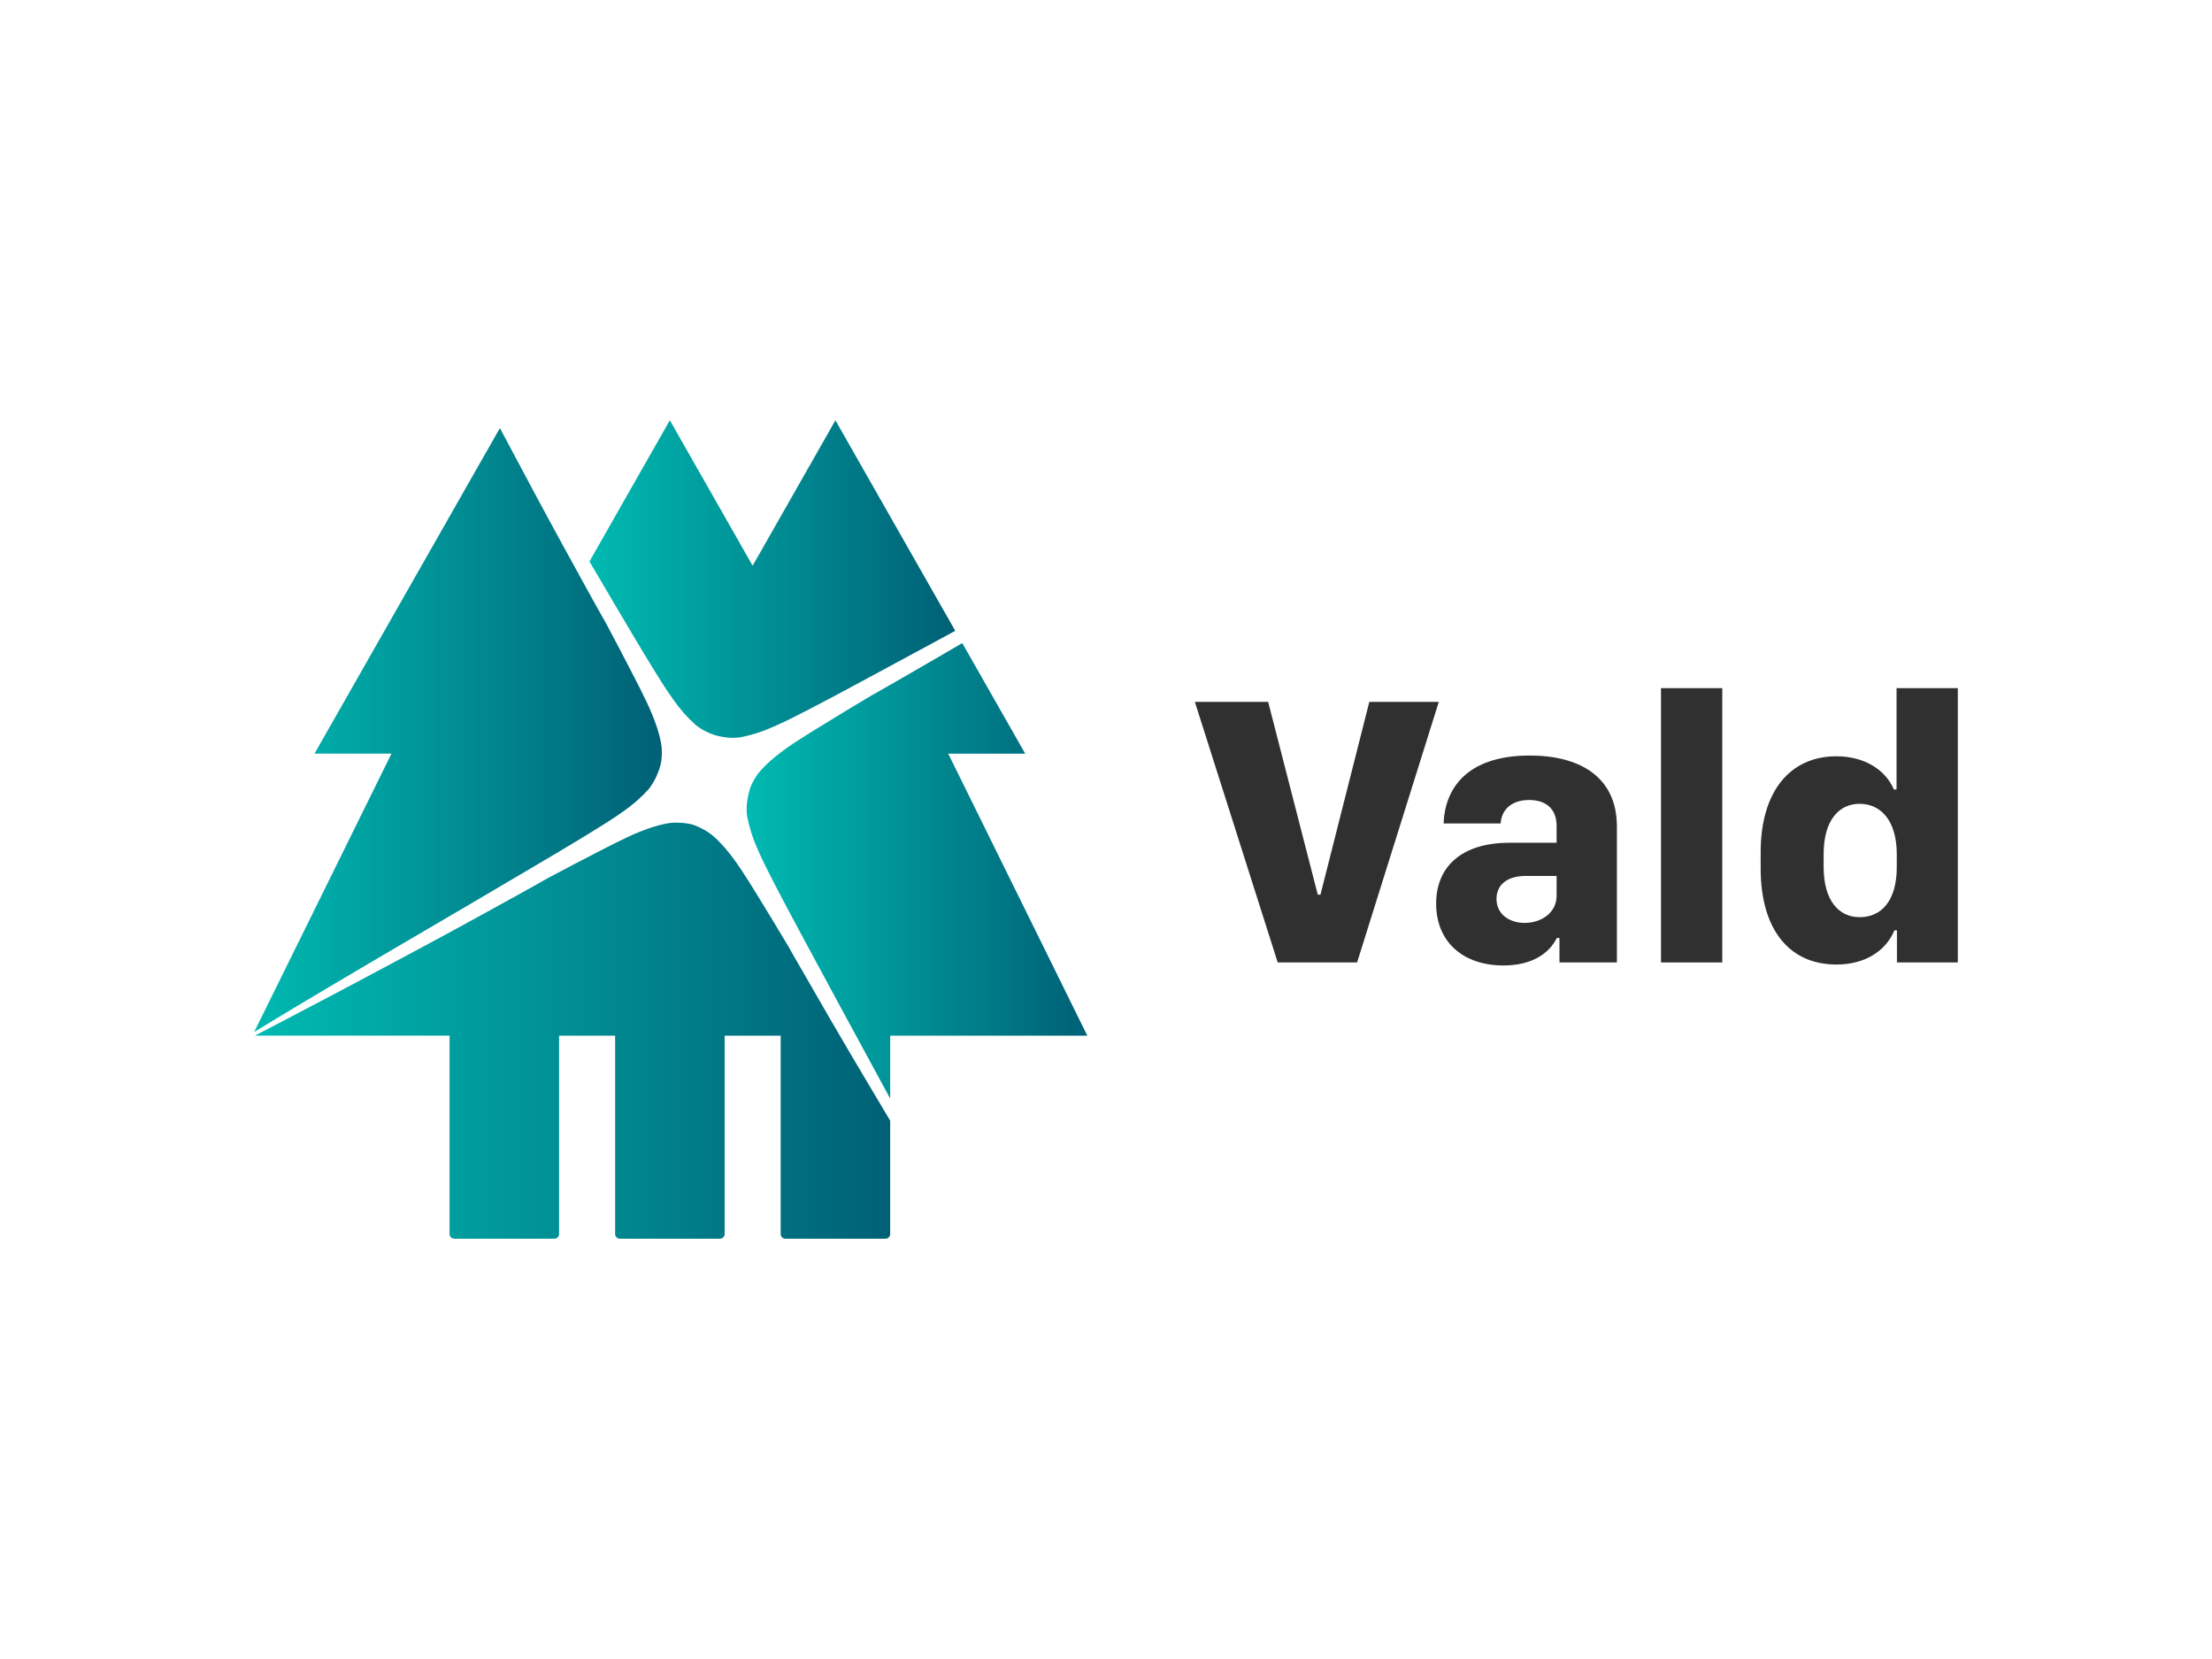
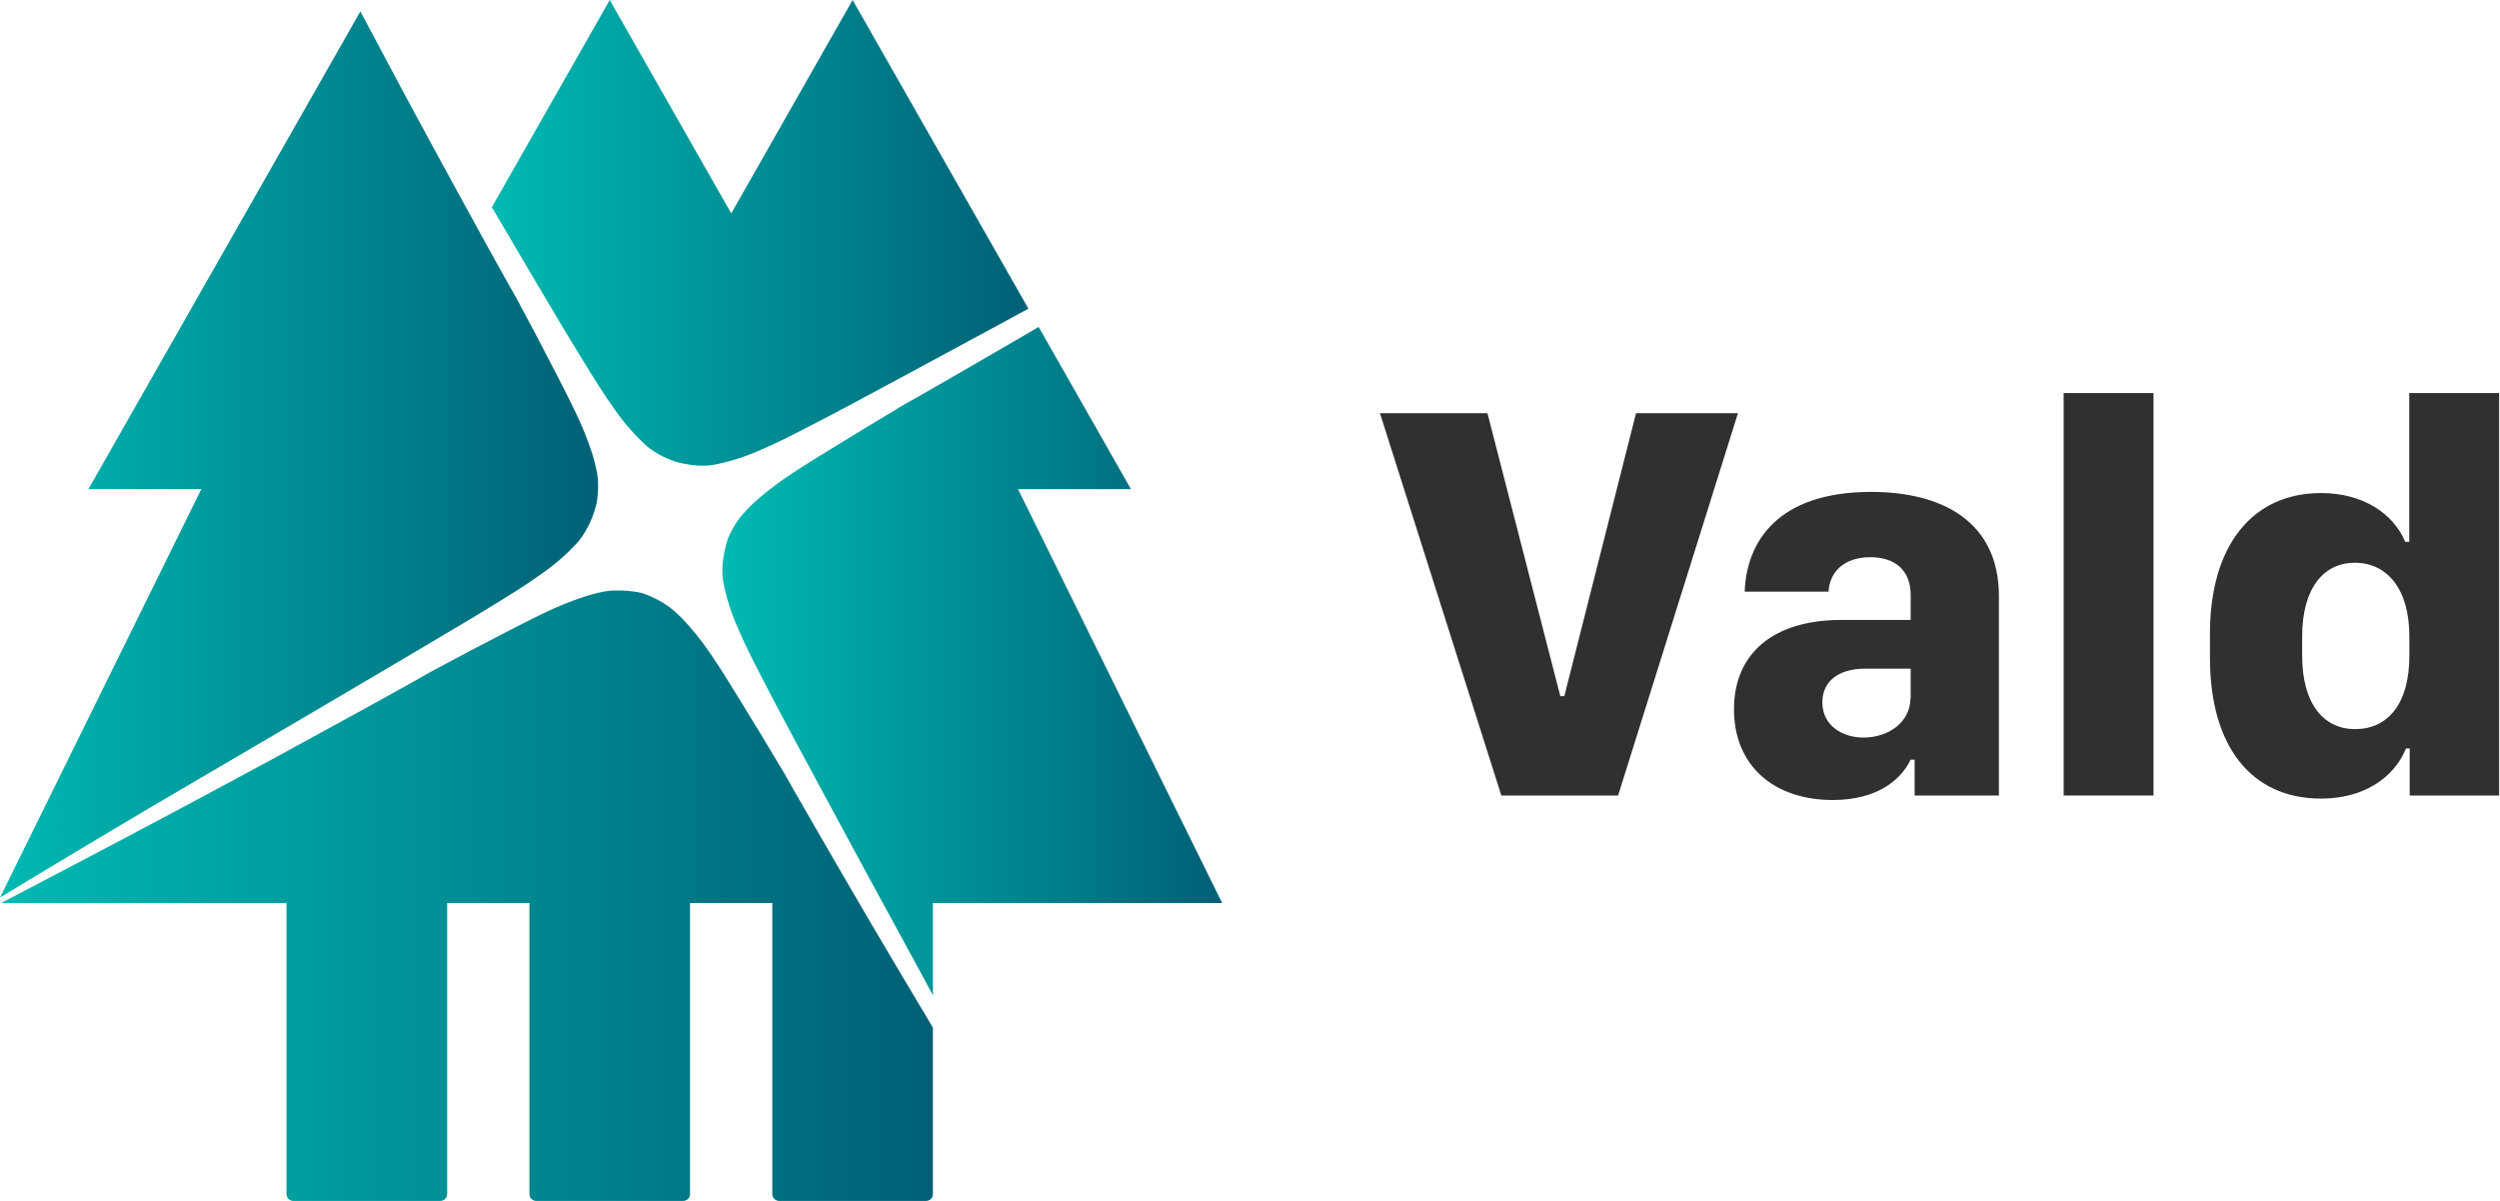
- <svg xmlns="http://www.w3.org/2000/svg" xmlns:xlink="http://www.w3.org/1999/xlink" id="レイヤー_1" width="400" height="300" data-name="レイヤー 1" viewBox="0 0 400 300">
+ <svg xmlns="http://www.w3.org/2000/svg" xmlns:xlink="http://www.w3.org/1999/xlink" id="レイヤー_1" data-name="レイヤー 1" viewBox="0 0 617.65 296.71">
  <defs>
    <style>.cls-1{fill:#303030}.cls-2{fill:url(#名称未設定グラデーション_77)}.cls-3{fill:url(#名称未設定グラデーション_77-2)}.cls-4{fill:url(#名称未設定グラデーション_77-3)}.cls-5{fill:url(#名称未設定グラデーション_77-4)}</style>
-     <linearGradient id="名称未設定グラデーション_77" x1="106.594" x2="172.744" y1="104.717" y2="104.717" data-name="名称未設定グラデーション 77" gradientUnits="userSpaceOnUse">
+     <linearGradient id="名称未設定グラデーション_77" x1="121.56" x2="254.18" y1="57.56" y2="57.56" gradientUnits="userSpaceOnUse">
      <stop offset="0" stop-color="#00bab1" />
      <stop offset="1" stop-color="#006076" />
    </linearGradient>
-     <linearGradient id="名称未設定グラデーション_77-2" x1="45.965" x2="119.682" y1="132.01" y2="132.01" xlink:href="#名称未設定グラデーション_77" />
-     <linearGradient id="名称未設定グラデーション_77-3" x1="46.089" x2="160.973" y1="186.378" y2="186.378" xlink:href="#名称未設定グラデーション_77" />
-     <linearGradient id="名称未設定グラデーション_77-4" x1="135.015" x2="196.624" y1="157.475" y2="157.475" xlink:href="#名称未設定グラデーション_77" />
+     <linearGradient id="名称未設定グラデーション_77-2" x1="0" x2="147.8" y1="112.28" y2="112.28" xlink:href="#名称未設定グラデーション_77" />
+     <linearGradient id="名称未設定グラデーション_77-3" x1=".25" x2="230.58" y1="221.29" y2="221.29" xlink:href="#名称未設定グラデーション_77" />
+     <linearGradient id="名称未設定グラデーション_77-4" x1="178.54" x2="302.06" y1="163.34" y2="163.34" xlink:href="#名称未設定グラデーション_77" />
  </defs>
-   <g>
-     <g>
-       <path d="M231.048,174.037l-14.979-47.112h13.254l8.974,34.86h0.483l8.836-34.86h12.563l-14.772,47.112H231.048Z" class="cls-1" />
-       <path d="M271.885,174.589c-7.213,0-12.183-4.176-12.183-11.183,0-6.73,4.659-11.01,13.254-11.01h8.525v-3.072c0-3-1.864-4.659-4.97-4.659-3.141,0-5,1.726-5.143,4.245h-10.32c0.207-6.005,3.9-12.287,15.6-12.287,8.836,0,15.738,3.728,15.738,12.84v24.574H282v-4.418h-0.483C280.272,172.173,277.3,174.589,271.885,174.589Zm9.6-12.563V158.4h-5.591c-3.417,0-5.281,1.657-5.281,4.142,0,2.9,2.485,4.349,5.074,4.349C278.822,166.892,281.48,164.959,281.48,162.026Z" class="cls-1" />
-       <path d="M300.363,124.439h11.079v49.6H300.363v-49.6Z" class="cls-1" />
-       <path d="M342.473,142.766h0.483V124.439h11.079v49.6h-11.01v-5.8h-0.449c-1.588,3.8-5.419,6.178-10.492,6.178-8.594,0-13.7-6.419-13.7-17.361v-2.968c0-10.838,5.212-17.326,13.7-17.326C337.123,136.761,340.954,139.177,342.473,142.766Zm-12.7,11.666v2.347c0,6.109,2.761,9.077,6.523,9.077,4,0,6.7-3.072,6.7-9.043v-2.381c0-5.833-2.727-9.077-6.73-9.077C332.533,145.355,329.772,148.358,329.772,154.432Z" class="cls-1" />
-     </g>
-     <g>
-       <path d="M111.26,109.461l3.4,5.74,1.713,2.855,1.741,2.854c1.161,1.889,2.326,3.762,3.571,5.5a26.29,26.29,0,0,0,4.1,4.679,11.07,11.07,0,0,0,3.825,1.94,14.392,14.392,0,0,0,1.42.28,9.748,9.748,0,0,0,2.795.03,26.247,26.247,0,0,0,5.954-1.888c1.97-.842,3.925-1.843,5.907-2.864s3.939-2.052,5.9-3.1l5.88-3.157,11.756-6.35,3.517-1.91L151.072,76.005,136.1,102.3l-14.971-26.3-14.536,25.532Z" class="cls-2" />
-       <path d="M45.965,186.614l3.694-2.246c3.811-2.316,7.655-4.575,11.484-6.86s7.684-4.521,11.523-6.787L84.2,163.963l11.513-6.781,5.74-3.4,2.856-1.713,2.854-1.741c1.889-1.161,3.762-2.326,5.5-3.571a26.284,26.284,0,0,0,4.678-4.1,12.032,12.032,0,0,0,2.217-4.861c0.06-.444.1-0.888,0.12-1.327a10.826,10.826,0,0,0-.022-1.122l-0.015-.257c-0.01-.1-0.031-0.22-0.046-0.328l-0.05-.335-0.013-.084,0-.02-0.031-.148a21.463,21.463,0,0,0-.631-2.435,39.752,39.752,0,0,0-1.939-4.8c-0.749-1.588-1.577-3.194-2.4-4.8s-1.655-3.2-2.493-4.8l-2.469-4.672-0.954-1.677c-1.1-1.942-2.172-3.9-3.249-5.851l-3.219-5.865-3.2-5.872-3.165-5.892c-1.795-3.368-3.6-6.729-5.385-10.1L56.871,136.281h13.92Z" class="cls-3" />
-       <path d="M156.908,195.819l-3.409-5.754-3.371-5.777q-3.364-5.782-6.689-11.592l-0.806-1.441-2.865-4.766q-1.4-2.308-2.823-4.617c-0.944-1.534-1.89-3.071-2.863-4.534a39.466,39.466,0,0,0-3.107-4.144c-0.278-.32-0.567-0.626-0.857-0.93l-0.426-.423c-0.144-.143-0.325-0.3-0.486-0.456a10.309,10.309,0,0,0-1.86-1.329,14.214,14.214,0,0,0-2.242-.991,14.407,14.407,0,0,0-2.387-.3,10.758,10.758,0,0,0-1.123.022l-0.257.015c-0.1.01-.22,0.031-0.328,0.046l-0.335.05-0.084.012-0.017,0-0.151.031a21.452,21.452,0,0,0-2.435.631,39.727,39.727,0,0,0-4.8,1.939c-1.588.749-3.194,1.577-4.8,2.4s-3.2,1.654-4.8,2.492l-4.67,2.468-1.678.955c-1.942,1.1-3.9,2.172-5.851,3.248L85.523,166.3l-5.872,3.2-5.892,3.165c-3.935,2.1-7.857,4.215-11.8,6.288s-7.879,4.172-11.837,6.225l-4.027,2.1h35.2V223.15a0.845,0.845,0,0,0,.845.845h18.113a0.845,0.845,0,0,0,.845-0.845V187.285h10.138V223.15a0.845,0.845,0,0,0,.845.845h18.113a0.845,0.845,0,0,0,.845-0.845V187.285H141.17V223.15a0.845,0.845,0,0,0,.845.845h18.113a0.845,0.845,0,0,0,.845-0.845v-20.5Q158.94,199.234,156.908,195.819Z" class="cls-4" />
-       <path d="M185.388,136.281l-11.381-19.99-3.468,2.023q-5.782,3.364-11.592,6.689l-1.441.807-4.766,2.865q-2.309,1.4-4.617,2.823c-1.533.944-3.071,1.89-4.534,2.863a39.457,39.457,0,0,0-4.144,3.107c-0.32.278-.626,0.567-0.93,0.857l-0.423.426c-0.143.144-.3,0.325-0.456,0.486a10.309,10.309,0,0,0-1.329,1.86,13.768,13.768,0,0,0-.618,1.288,15.289,15.289,0,0,0-.558,2.4,9.748,9.748,0,0,0-.03,2.795,26.248,26.248,0,0,0,1.888,5.954c0.842,1.97,1.843,3.925,2.864,5.906s2.052,3.939,3.1,5.9l3.157,5.88,6.35,11.756,6.38,11.748q1.062,1.97,2.133,3.936V187.285h35.651l-25.156-51h13.92Z" class="cls-5" />
-     </g>
-   </g>
+   <path d="M371.07,196.54l-30-94.45h26.57l18,69.89h1l17.72-69.89h25.19l-29.62,94.45Z" class="cls-1" />
+   <path d="M453,197.65c-14.46,0-24.43-8.37-24.43-22.42,0-13.49,9.34-22.07,26.58-22.07h17.09V147c0-6-3.74-9.34-10-9.34s-10,3.46-10.31,8.51H431.22c.42-12,7.82-24.64,31.28-24.64,17.71,0,31.55,7.48,31.55,25.74v49.27H473.22v-8.85h-1C469.76,192.81,463.81,197.65,453,197.65Zm19.24-25.19V165.2H461c-6.85,0-10.59,3.32-10.59,8.3,0,5.81,5,8.72,10.17,8.72C466.86,182.22,472.19,178.34,472.19,172.46Z" class="cls-1" />
+   <path d="M510.05,97.11h22.21v99.43H510.05Z" class="cls-1" />
+   <path d="M594.47,133.85h1V97.11h22.21v99.43H595.58V184.92h-.9c-3.18,7.61-10.86,12.38-21,12.38-17.23,0-27.47-12.87-27.47-34.8v-5.95c0-21.73,10.45-34.74,27.47-34.74C583.75,121.81,591.43,126.65,594.47,133.85ZM569,157.24v4.7c0,12.25,5.53,18.2,13.08,18.2,8,0,13.42-6.15,13.42-18.13v-4.77c0-11.69-5.47-18.2-13.49-18.2C574.54,139,569,145.06,569,157.24Z" class="cls-1" />
+   <path d="M130.91,67.08l6.82,11.5,3.44,5.73L144.66,90c2.32,3.79,4.66,7.54,7.15,11a52.45,52.45,0,0,0,8.23,9.38,22.12,22.12,0,0,0,7.67,3.89,26.07,26.07,0,0,0,2.85.56,19.53,19.53,0,0,0,5.6.06,53,53,0,0,0,11.94-3.78c4-1.69,7.87-3.7,11.84-5.74s7.9-4.12,11.83-6.22l11.79-6.33,23.57-12.73,7.05-3.83L210.73,0l-30,52.72L150.7,0,121.56,51.19Z" class="cls-2" />
+   <path d="M0,221.76l7.41-4.5c7.64-4.64,15.34-9.17,23-13.76s15.41-9.06,23.1-13.6l23.13-13.55,23.08-13.6,11.51-6.82L117,152.5l5.72-3.49c3.79-2.33,7.55-4.66,11-7.16a52.45,52.45,0,0,0,9.38-8.23,24.11,24.11,0,0,0,4.45-9.74c.12-.89.2-1.78.24-2.66a20.35,20.35,0,0,0,0-2.25l0-.52c0-.2-.06-.44-.09-.66l-.1-.67,0-.17v0l-.06-.29a42.88,42.88,0,0,0-1.27-4.89,78.88,78.88,0,0,0-3.89-9.63c-1.5-3.18-3.16-6.4-4.81-9.61s-3.32-6.42-5-9.62l-5-9.37-1.91-3.36c-2.2-3.9-4.36-7.82-6.52-11.73l-6.45-11.76-6.42-11.78L99.86,23.06C96.27,16.31,92.65,9.57,89.07,2.81l-67.2,118h27.9Z" class="cls-3" />
+   <path d="M222.43,240.22l-6.83-11.54-6.76-11.58q-6.75-11.59-13.41-23.24L193.81,191l-5.74-9.56q-2.81-4.62-5.66-9.25c-1.89-3.08-3.79-6.16-5.74-9.09a78.59,78.59,0,0,0-6.23-8.31c-.56-.64-1.14-1.26-1.72-1.87l-.85-.84c-.29-.29-.66-.61-1-.92a20.6,20.6,0,0,0-3.73-2.66,28.34,28.34,0,0,0-4.49-2,28.26,28.26,0,0,0-4.79-.6c-.77,0-1.6,0-2.25,0l-.52,0-.65.09-.68.1-.17,0h0l-.3.07a40.68,40.68,0,0,0-4.88,1.26,79.19,79.19,0,0,0-9.63,3.89c-3.19,1.5-6.41,3.16-9.62,4.82s-6.42,3.31-9.62,5l-9.36,5-3.37,1.92c-3.89,2.2-7.82,4.35-11.73,6.51L79.31,181l-11.77,6.43L55.72,193.8C47.83,198,40,202.25,32.06,206.41s-15.8,8.36-23.74,12.48L.25,223.11H70.81V295a1.7,1.7,0,0,0,1.7,1.7h36.31a1.7,1.7,0,0,0,1.7-1.7v-71.9h20.33V295a1.69,1.69,0,0,0,1.69,1.7h36.32a1.7,1.7,0,0,0,1.69-1.7v-71.9h20.33V295a1.7,1.7,0,0,0,1.69,1.7h36.32a1.7,1.7,0,0,0,1.69-1.7v-41.1Z" class="cls-4" />
+   <path d="M279.53,120.85,256.71,80.77l-6.95,4.06q-11.59,6.74-23.24,13.41l-2.89,1.61-9.55,5.75q-4.64,2.81-9.26,5.66c-3.08,1.89-6.16,3.79-9.09,5.74a77.24,77.24,0,0,0-8.31,6.23c-.64.55-1.25,1.13-1.86,1.71l-.85.86c-.29.29-.61.65-.92,1a21.11,21.11,0,0,0-2.66,3.73c-.46.83-.86,1.7-1.24,2.58a31,31,0,0,0-1.12,4.81,19.61,19.61,0,0,0-.06,5.61,52.41,52.41,0,0,0,3.79,11.93c1.68,3.95,3.69,7.87,5.74,11.85s4.11,7.89,6.21,11.83l6.33,11.79,12.73,23.57L226.31,238q2.13,3.94,4.27,7.89v-22.8h71.48L251.62,120.85Z" class="cls-5" />
</svg>
